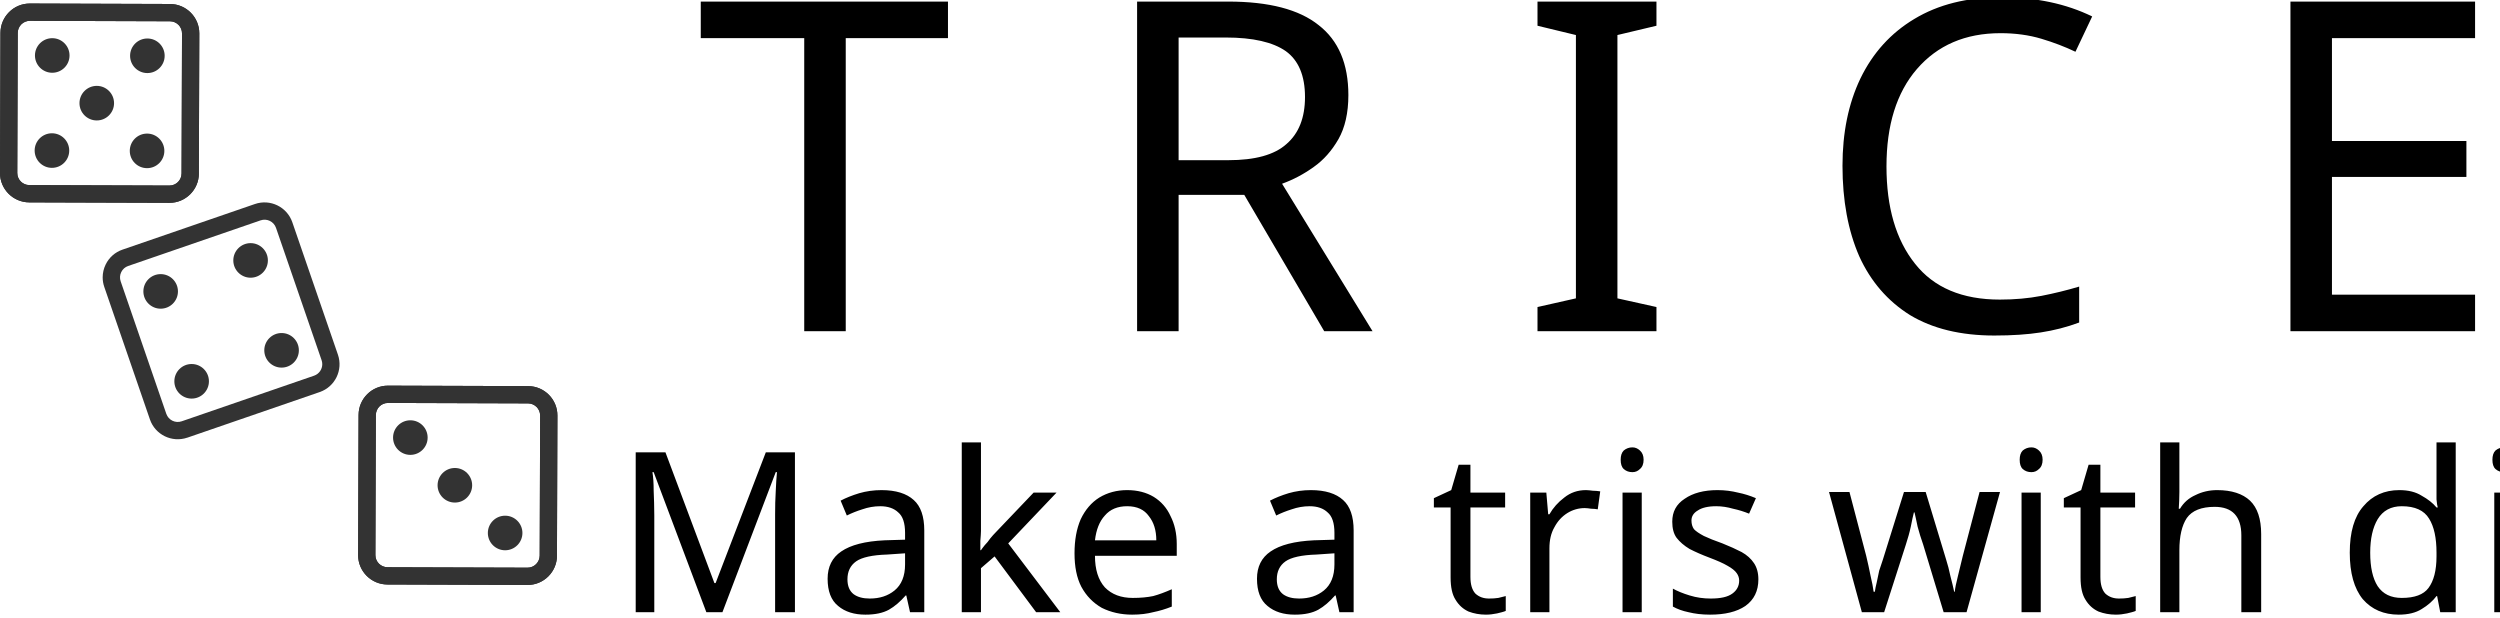
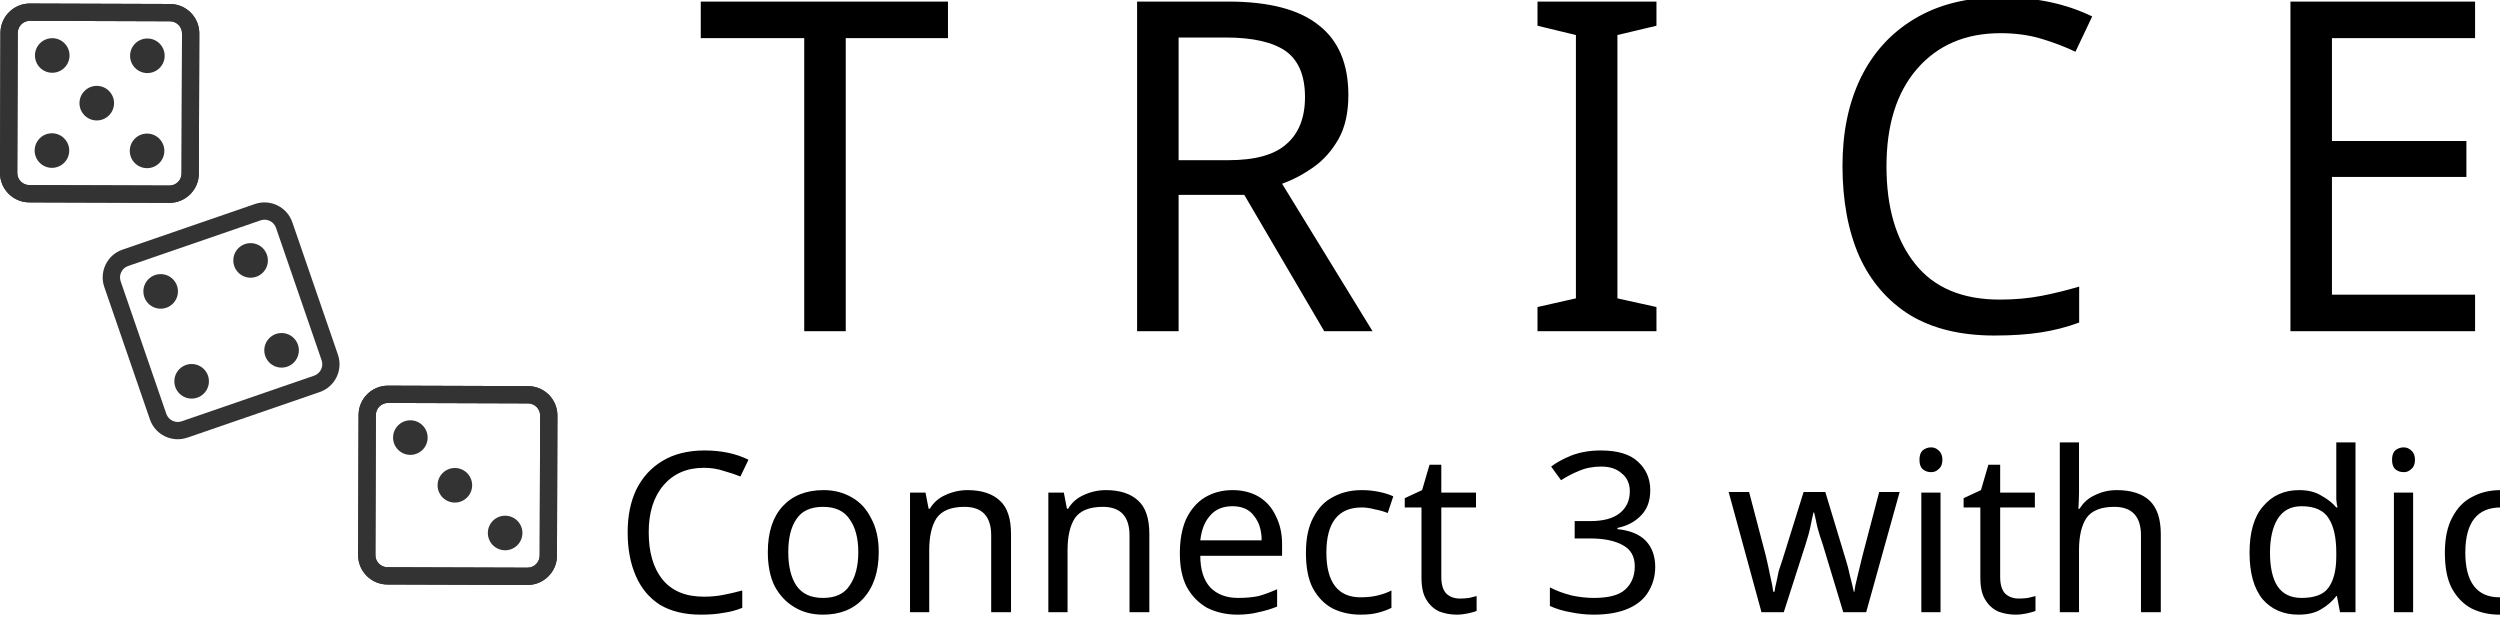
<svg xmlns="http://www.w3.org/2000/svg" width="63.047mm" height="15.561mm" viewBox="0 0 63.047 15.561" version="1.1" id="svg8">
  <defs id="defs2">
    <meshgradient id="meshgradient6160" gradientUnits="userSpaceOnUse" x="110.35" y="108.827">
      <meshrow id="meshrow6162">
        <meshpatch id="meshpatch6164">
          <stop path="c 14.708,0  29.417,0  44.125,0" style="stop-color:#ffffff;stop-opacity:1" id="stop6166" />
          <stop path="c 0,2.812  0,5.624  0,8.436" style="stop-color:#800080;stop-opacity:1" id="stop6168" />
          <stop path="c -14.708,0  -29.417,0  -44.125,0" style="stop-color:#ffffff;stop-opacity:1" id="stop6170" />
          <stop path="c 0,-2.812  0,-5.624  0,-8.436" style="stop-color:#800080;stop-opacity:1" id="stop6172" />
        </meshpatch>
      </meshrow>
    </meshgradient>
  </defs>
  <g id="layer1" transform="translate(-92.90188,-108.8274)">
    <g id="g3886" transform="matrix(0.8241156,0,0,0.8241156,12.67992,18.77642)" style="fill:#333333">
      <path style="fill:#333333;stroke-width:0.265" d="m 103.075,122.663 4.052,-1.396 c 0.469,-0.162 0.719,-0.673 0.557,-1.144 l -1.396,-4.053 c -0.162,-0.469 -0.675,-0.719 -1.144,-0.557 l -4.053,1.396 c -0.227,0.078 -0.41,0.24 -0.515,0.456 -0.06,0.124 -0.091,0.257 -0.091,0.391 -3.2e-4,0.1 0.016,0.2 0.05,0.297 l 1.396,4.052 c 0.161,0.469 0.674,0.719 1.144,0.557 z m -0.643,-0.73 -1.396,-4.053 c -0.032,-0.094 -0.027,-0.194 0.017,-0.283 0.043,-0.089 0.118,-0.156 0.212,-0.188 l 4.053,-1.396 c 0.193,-0.067 0.404,0.036 0.471,0.229 l 1.396,4.053 c 0.014,0.04 0.02,0.081 0.02,0.121 -5e-4,0.153 -0.097,0.297 -0.25,0.35 l -4.052,1.396 c -0.193,0.067 -0.404,-0.036 -0.471,-0.229 z" id="path3690" />
      <circle transform="rotate(90.18571)" style="fill:#333333;stroke-width:0.265" cx="116.898" cy="-105.391" r="0.529" id="circle3692" />
      <circle transform="rotate(90.18571)" style="fill:#333333;stroke-width:0.265" cx="119.646" cy="-106.348" r="0.529" id="circle3694" />
      <circle transform="rotate(90.18571)" style="fill:#333333;stroke-width:0.265" cx="117.855" cy="-102.642" r="0.529" id="circle3696" />
      <circle transform="rotate(90.18571)" style="fill:#333333;stroke-width:0.265" cx="120.603" cy="-103.599" r="0.529" id="circle3700" />
    </g>
    <g id="g3704" transform="matrix(0.2645833,0,0,0.2645833,91.69509,114.4767)">
</g>
    <g id="g3706" transform="matrix(0.2645833,0,0,0.2645833,91.69509,114.4767)">
</g>
    <g id="g3708" transform="matrix(0.2645833,0,0,0.2645833,91.69509,114.4767)">
</g>
    <g id="g3710" transform="matrix(0.2645833,0,0,0.2645833,91.69509,114.4767)">
</g>
    <g id="g3712" transform="matrix(0.2645833,0,0,0.2645833,91.69509,114.4767)">
</g>
    <g id="g3714" transform="matrix(0.2645833,0,0,0.2645833,91.69509,114.4767)">
</g>
    <g id="g3716" transform="matrix(0.2645833,0,0,0.2645833,91.69509,114.4767)">
</g>
    <g id="g3718" transform="matrix(0.2645833,0,0,0.2645833,91.69509,114.4767)">
</g>
    <g id="g3720" transform="matrix(0.2645833,0,0,0.2645833,91.69509,114.4767)">
</g>
    <g id="g3722" transform="matrix(0.2645833,0,0,0.2645833,91.69509,114.4767)">
</g>
    <g id="g3724" transform="matrix(0.2645833,0,0,0.2645833,91.69509,114.4767)">
</g>
    <g id="g3726" transform="matrix(0.2645833,0,0,0.2645833,91.69509,114.4767)">
</g>
    <g id="g3728" transform="matrix(0.2645833,0,0,0.2645833,91.69509,114.4767)">
</g>
    <g id="g3730" transform="matrix(0.2645833,0,0,0.2645833,91.69509,114.4767)">
</g>
    <g id="g3732" transform="matrix(0.2645833,0,0,0.2645833,91.69509,114.4767)">
</g>
    <text xml:space="preserve" style="font-style:normal;font-weight:normal;font-size:10.583px;line-height:6.615px;font-family:sans-serif;letter-spacing:0px;word-spacing:0px;fill:#000000;fill-opacity:1;stroke:none;stroke-width:0.265" x="110.463" y="117.178" id="text3810">
      <tspan id="tspan3808" x="110.463" y="117.178" style="font-style:normal;font-variant:normal;font-weight:normal;font-stretch:normal;font-size:11.642px;line-height:26.61px;font-family:Bahnschrift;-inkscape-font-specification:Bahnschrift;letter-spacing:3.514px;fill:#000000;fill-opacity:1;stroke-width:0.265">TRICE</tspan>
    </text>
    <g id="g3895" transform="matrix(0.8241156,0,0,0.8241156,12.67992,18.77642)" style="fill:#333333">
      <path style="fill:#333333;stroke-width:0.265" d="m 103.428,114.58 0.014,-4.286 c 0.002,-0.496 -0.401,-0.901 -0.897,-0.902 l -4.286,-0.014 c -0.496,-0.002 -0.901,0.401 -0.902,0.897 l -0.014,4.286 c -0.002,0.496 0.401,0.901 0.897,0.902 l 4.286,0.014 c 0.496,0.002 0.901,-0.401 0.903,-0.897 z m -5.187,0.354 c -0.204,-6.7e-4 -0.37,-0.167 -0.369,-0.372 l 0.014,-4.286 c 6.62e-4,-0.204 0.167,-0.37 0.372,-0.369 l 4.286,0.014 c 0.204,6.6e-4 0.37,0.167 0.369,0.372 l -0.014,4.286 c -6.6e-4,0.204 -0.167,0.37 -0.372,0.369 z" id="path3680" />
      <circle transform="rotate(90.18571)" style="fill:#333333;stroke-width:0.265" cx="110.646" cy="-102.212" r="0.529" id="circle3682" />
      <circle transform="rotate(90.18571)" style="fill:#333333;stroke-width:0.265" cx="113.556" cy="-102.212" r="0.529" id="circle3684" />
      <circle transform="rotate(90.18571)" style="fill:#333333;stroke-width:0.265" cx="110.646" cy="-99.301" r="0.529" id="circle3686" />
      <circle transform="rotate(90.18571)" style="fill:#333333;stroke-width:0.265" cx="113.556" cy="-99.301" r="0.529" id="circle3688" />
      <circle transform="rotate(90.18571)" style="fill:#333333;stroke-width:0.265" cx="112.101" cy="-100.668" r="0.529" id="circle3698" />
      <path id="path3822" d="m 103.428,114.58 0.014,-4.286 c 0.002,-0.496 -0.401,-0.901 -0.897,-0.902 l -4.286,-0.014 c -0.496,-0.002 -0.901,0.401 -0.902,0.897 l -0.014,4.286 c -0.002,0.496 0.401,0.901 0.897,0.902 l 4.286,0.014 c 0.496,0.002 0.901,-0.401 0.903,-0.897 z m -5.187,0.354 c -0.204,-6.7e-4 -0.37,-0.167 -0.369,-0.372 l 0.014,-4.286 c 6.62e-4,-0.204 0.167,-0.37 0.372,-0.369 l 4.286,0.014 c 0.204,6.6e-4 0.37,0.167 0.369,0.372 l -0.014,4.286 c -6.6e-4,0.204 -0.167,0.37 -0.372,0.369 z" style="fill:#333333;stroke-width:0.265" />
    </g>
    <circle transform="rotate(90.18571)" style="stroke-width:0.265" cx="111.867" cy="-96.603" id="circle3824" r="0" />
    <circle transform="rotate(90.18571)" style="stroke-width:0.265" cx="114.777" cy="-96.603" id="circle3826" r="0" />
    <circle transform="rotate(90.18571)" style="stroke-width:0.265" cx="111.867" cy="-93.692" id="circle3828" r="0" />
    <circle transform="rotate(90.18571)" style="stroke-width:0.265" cx="114.777" cy="-93.692" id="circle3830" r="0" />
    <circle transform="rotate(90.18571)" style="stroke-width:0.265" cx="113.322" cy="-95.059" id="circle3832" r="0" />
    <g id="g3861" transform="matrix(0.8241156,0,0,0.8241156,8.550027,18.39096)" style="fill:#333333">
      <path id="path3842" d="m 119.398,126.741 0.014,-4.286 c 0.002,-0.496 -0.401,-0.901 -0.897,-0.902 l -4.286,-0.014 c -0.496,-0.002 -0.901,0.401 -0.902,0.897 l -0.014,4.286 c -0.002,0.496 0.401,0.901 0.897,0.902 l 4.286,0.014 c 0.496,0.002 0.901,-0.401 0.903,-0.897 z m -5.187,0.354 c -0.204,-6.7e-4 -0.37,-0.167 -0.369,-0.372 l 0.014,-4.286 c 6.6e-4,-0.204 0.167,-0.37 0.372,-0.369 l 4.286,0.014 c 0.204,6.6e-4 0.37,0.167 0.369,0.372 l -0.014,4.286 c -6.6e-4,0.204 -0.167,0.37 -0.372,0.369 z" style="fill:#333333;stroke-width:0.265" />
      <circle id="circle3846" r="0.529" cy="-118.22" cx="125.665" style="fill:#333333;stroke-width:0.265" transform="rotate(90.18571)" />
      <circle id="circle3848" r="0.529" cy="-115.31" cx="122.755" style="fill:#333333;stroke-width:0.265" transform="rotate(90.18571)" />
      <circle id="circle3852" r="0.529" cy="-116.677" cx="124.21" style="fill:#333333;stroke-width:0.265" transform="rotate(90.18571)" />
      <path style="fill:#333333;stroke-width:0.265" d="m 119.398,126.741 0.014,-4.286 c 0.002,-0.496 -0.401,-0.901 -0.897,-0.902 l -4.286,-0.014 c -0.496,-0.002 -0.901,0.401 -0.902,0.897 l -0.014,4.286 c -0.002,0.496 0.401,0.901 0.897,0.902 l 4.286,0.014 c 0.496,0.002 0.901,-0.401 0.903,-0.897 z m -5.187,0.354 c -0.204,-6.7e-4 -0.37,-0.167 -0.369,-0.372 l 0.014,-4.286 c 6.6e-4,-0.204 0.167,-0.37 0.372,-0.369 l 4.286,0.014 c 0.204,6.6e-4 0.37,0.167 0.369,0.372 l -0.014,4.286 c -6.6e-4,0.204 -0.167,0.37 -0.372,0.369 z" id="path3854" />
    </g>
    <text xml:space="preserve" style="font-style:normal;font-weight:normal;font-size:10.583px;line-height:6.615px;font-family:sans-serif;letter-spacing:0px;word-spacing:0px;fill:#000000;fill-opacity:1;stroke:none;stroke-width:0.265" x="108.385" y="124.265" id="text3879">
-       <tspan id="tspan3877" x="108.385" y="124.265" style="font-style:normal;font-variant:normal;font-weight:normal;font-stretch:normal;font-size:5.644px;font-family:'Edwardian Script ITC';-inkscape-font-specification:'Edwardian Script ITC';stroke-width:0.265">Make a tris with dice in a trice</tspan>
+       <tspan id="tspan3877" x="108.385" y="124.265" style="font-style:normal;font-variant:normal;font-weight:normal;font-stretch:normal;font-size:5.644px;font-family:'Edwardian Script ITC';-inkscape-font-specification:'Edwardian Script ITC';stroke-width:0.265">Connect 3 with dice in a trice</tspan>
    </text>
  </g>
</svg>
